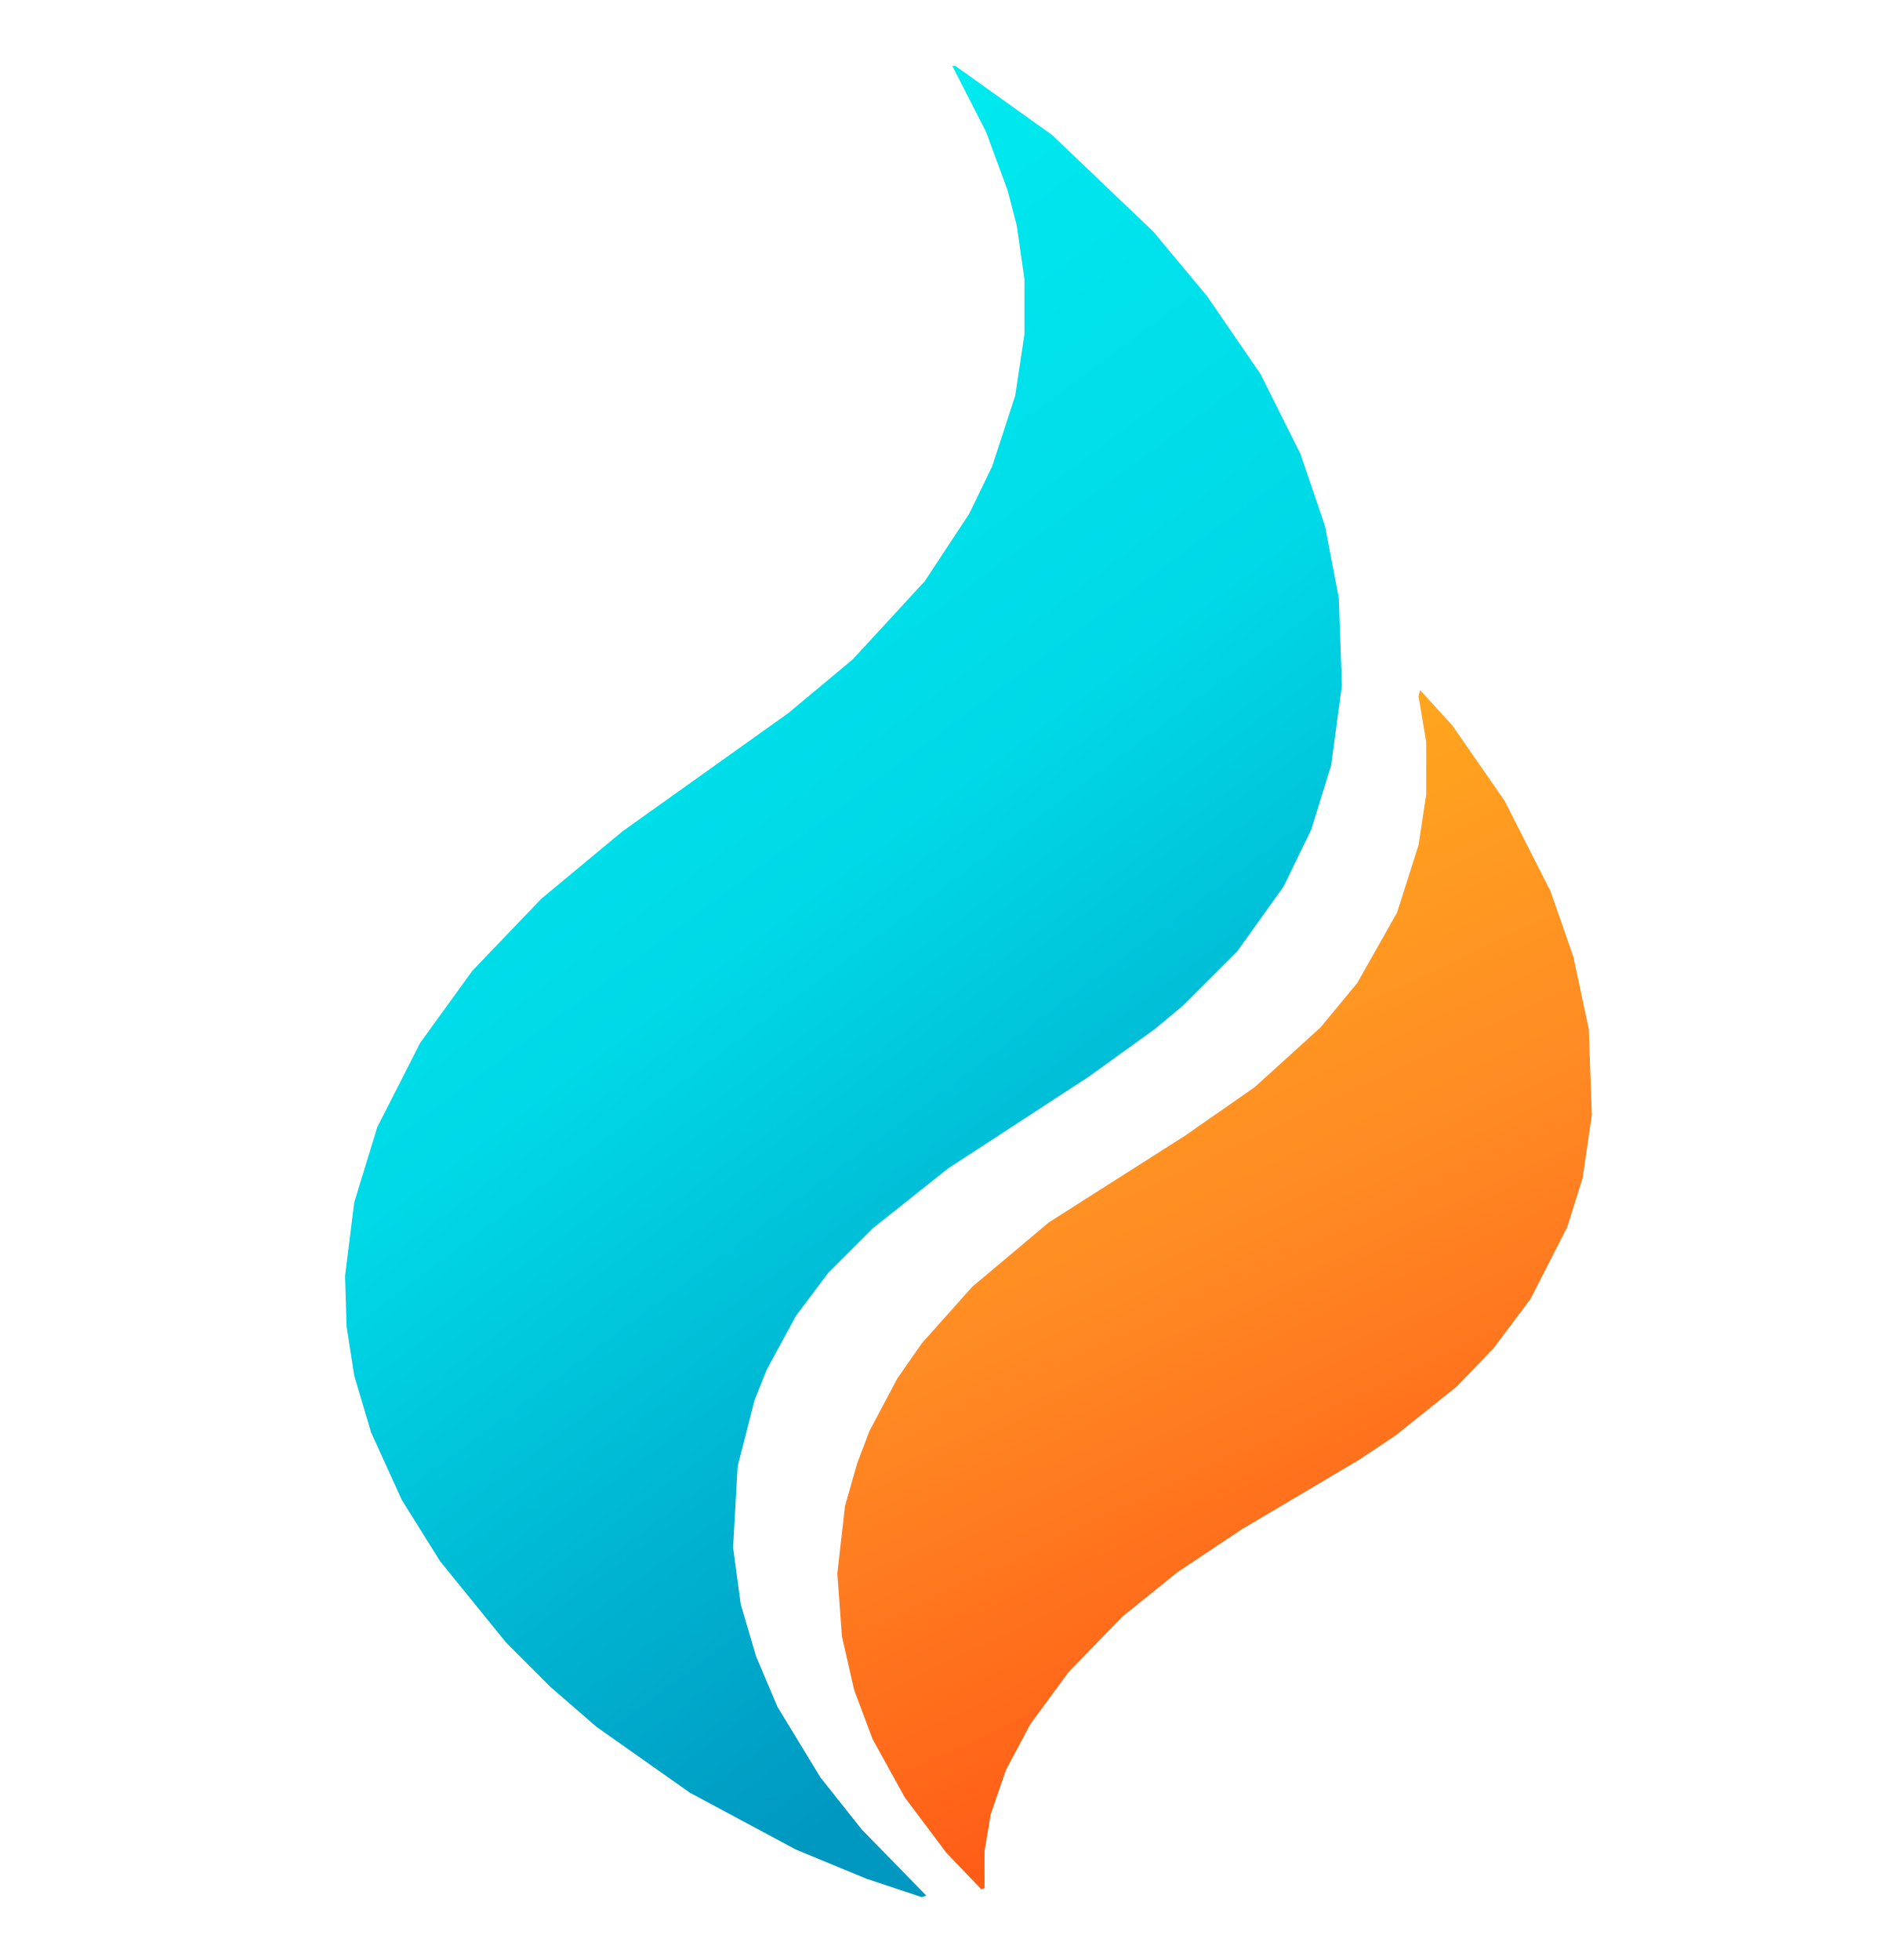
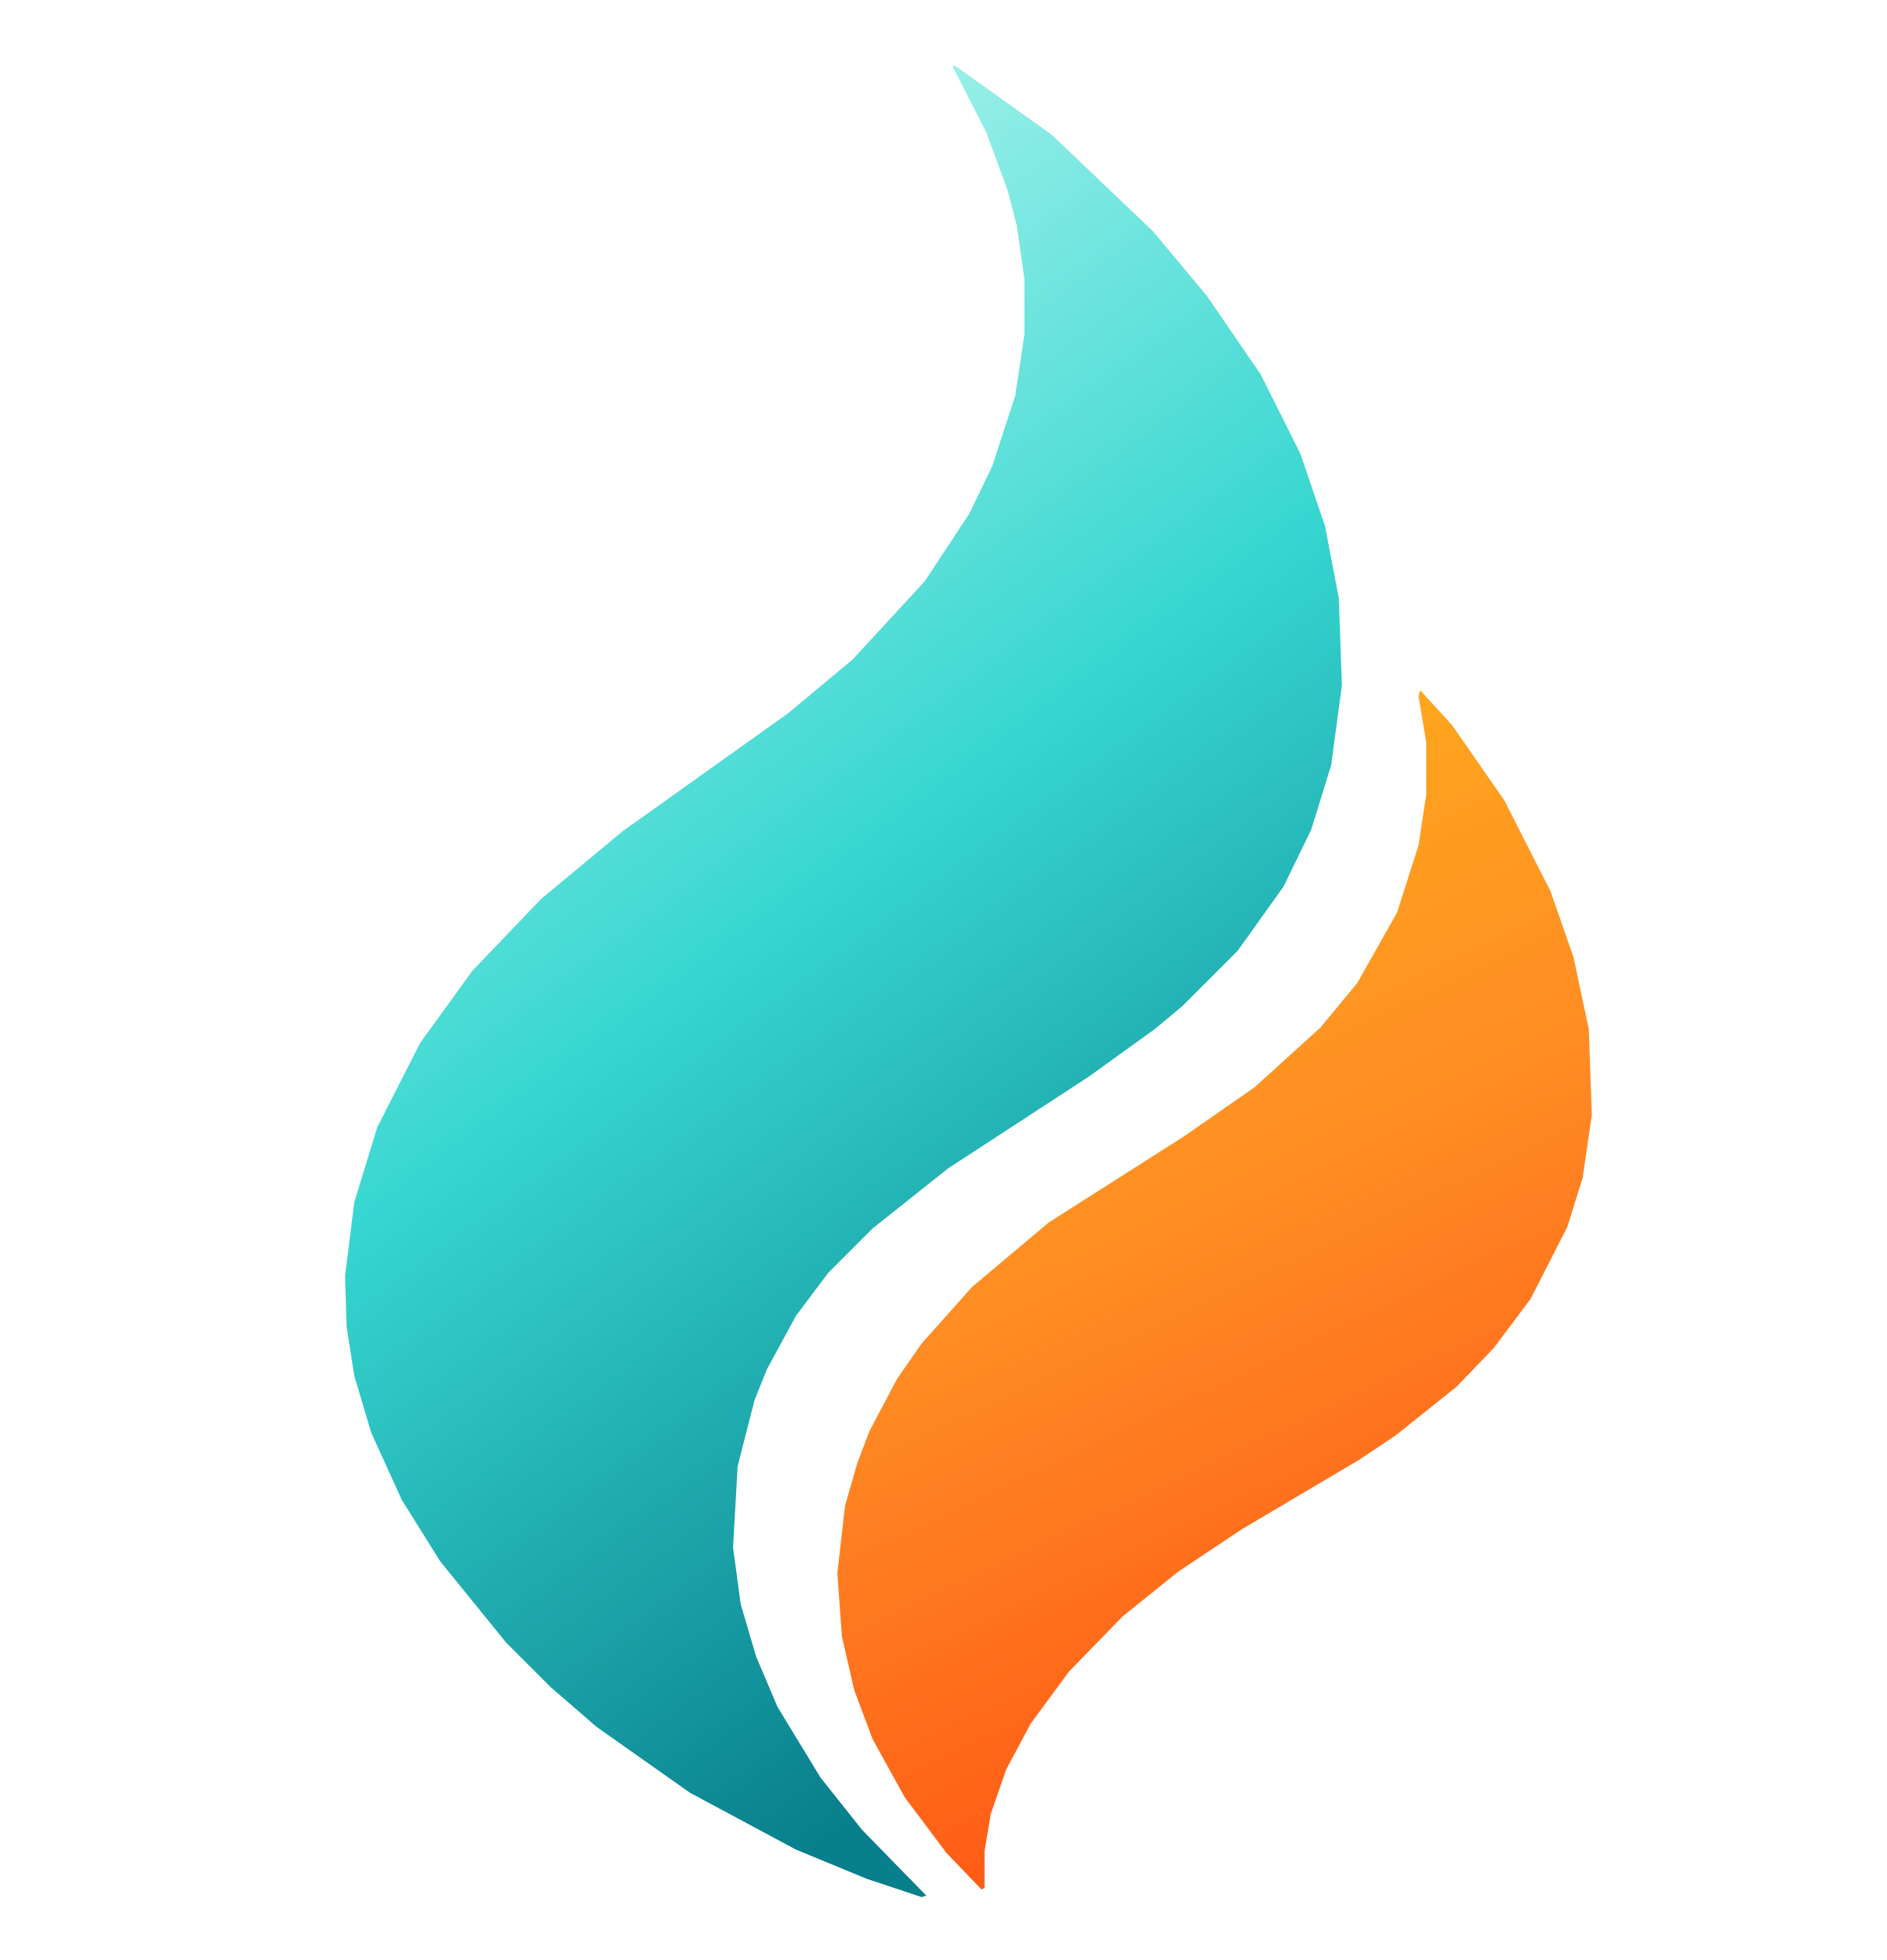
<svg xmlns="http://www.w3.org/2000/svg" width="1230" height="1278" viewBox="0 0 1230 1278" role="img" aria-label="Logo de Elber, llamas cian y naranja">
  <defs>
    <linearGradient id="cyan" x1="0" y1="0" x2="40%" y2="100%">
-       <stop offset="0" stop-color="#00F5F4" />
-       <stop offset="0.55" stop-color="#00D9E7" />
-       <stop offset="1" stop-color="#0097C0" />
+       <stop offset="0" stop-color="#D5FFF8" />
+       <stop offset="0.55" stop-color="#37D6D0" />
+       <stop offset="1" stop-color="#087F8C" />
    </linearGradient>
    <linearGradient id="orange" x1="0" y1="0" x2="30%" y2="100%">
      <stop offset="0" stop-color="#FFB71A" />
      <stop offset="0.55" stop-color="#FF8B24" />
      <stop offset="1" stop-color="#FF5815" />
    </linearGradient>
  </defs>
  <path d="M 623 43 L 621 43 L 643 86 L 657 124 L 663 147 L 668 182 L 668 218 L 662 258 L 647 304 L 632 335 L 603 379 L 556 430 L 514 465 L 406 542 L 353 586 L 308 633 L 274 680 L 246 735 L 231 784 L 225 832 L 226 865 L 231 897 L 242 934 L 262 978 L 287 1018 L 330 1071 L 359 1100 L 389 1126 L 450 1169 L 519 1206 L 565 1225 L 601 1237 L 604 1236 L 562 1193 L 535 1159 L 507 1113 L 493 1080 L 483 1046 L 478 1009 L 481 956 L 492 913 L 500 893 L 519 858 L 540 830 L 569 801 L 618 762 L 710 702 L 753 671 L 771 656 L 807 620 L 837 578 L 855 541 L 868 499 L 875 447 L 873 390 L 864 343 L 848 296 L 822 244 L 787 193 L 752 151 L 686 88 Z" fill="url(#cyan)" />
  <path d="M 926 450 L 925 454 L 930 484 L 930 518 L 925 551 L 911 595 L 885 641 L 861 670 L 818 709 L 772 741 L 684 797 L 634 839 L 601 876 L 585 899 L 567 933 L 559 954 L 551 982 L 546 1026 L 549 1067 L 557 1102 L 569 1134 L 590 1172 L 617 1208 L 640 1232 L 642 1231 L 642 1207 L 646 1183 L 656 1154 L 672 1124 L 697 1090 L 732 1054 L 768 1025 L 810 997 L 886 952 L 910 936 L 950 904 L 974 879 L 998 847 L 1022 800 L 1032 768 L 1038 727 L 1036 671 L 1026 624 L 1011 581 L 981 522 L 947 473 Z" fill="url(#orange)" />
</svg>
